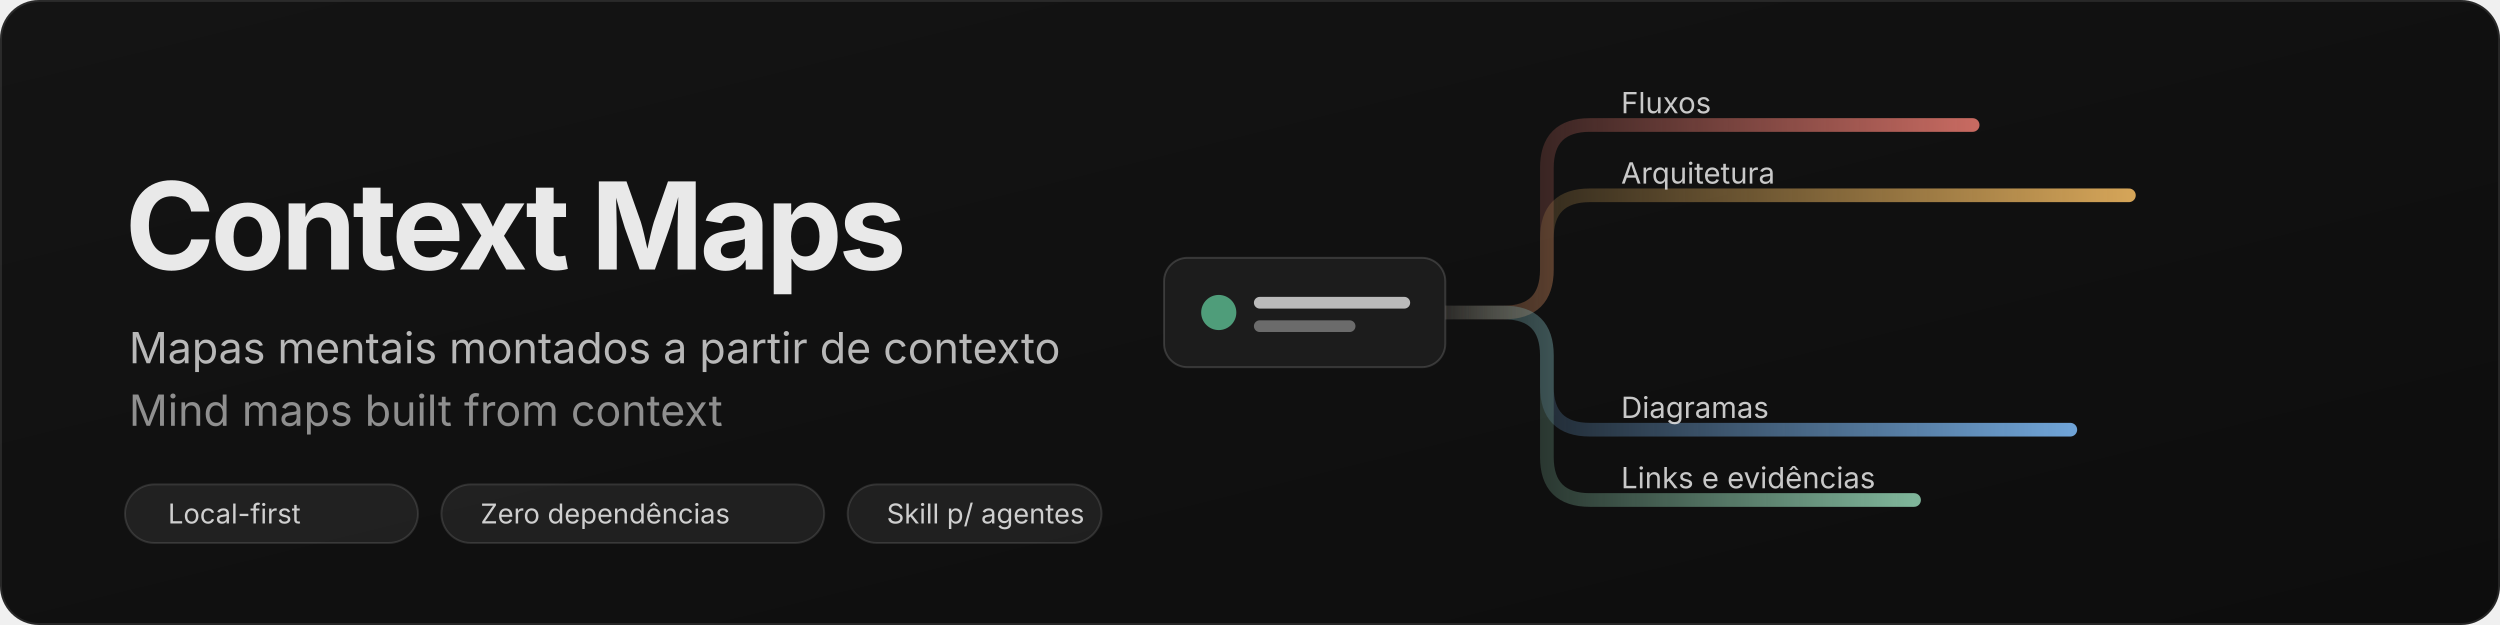
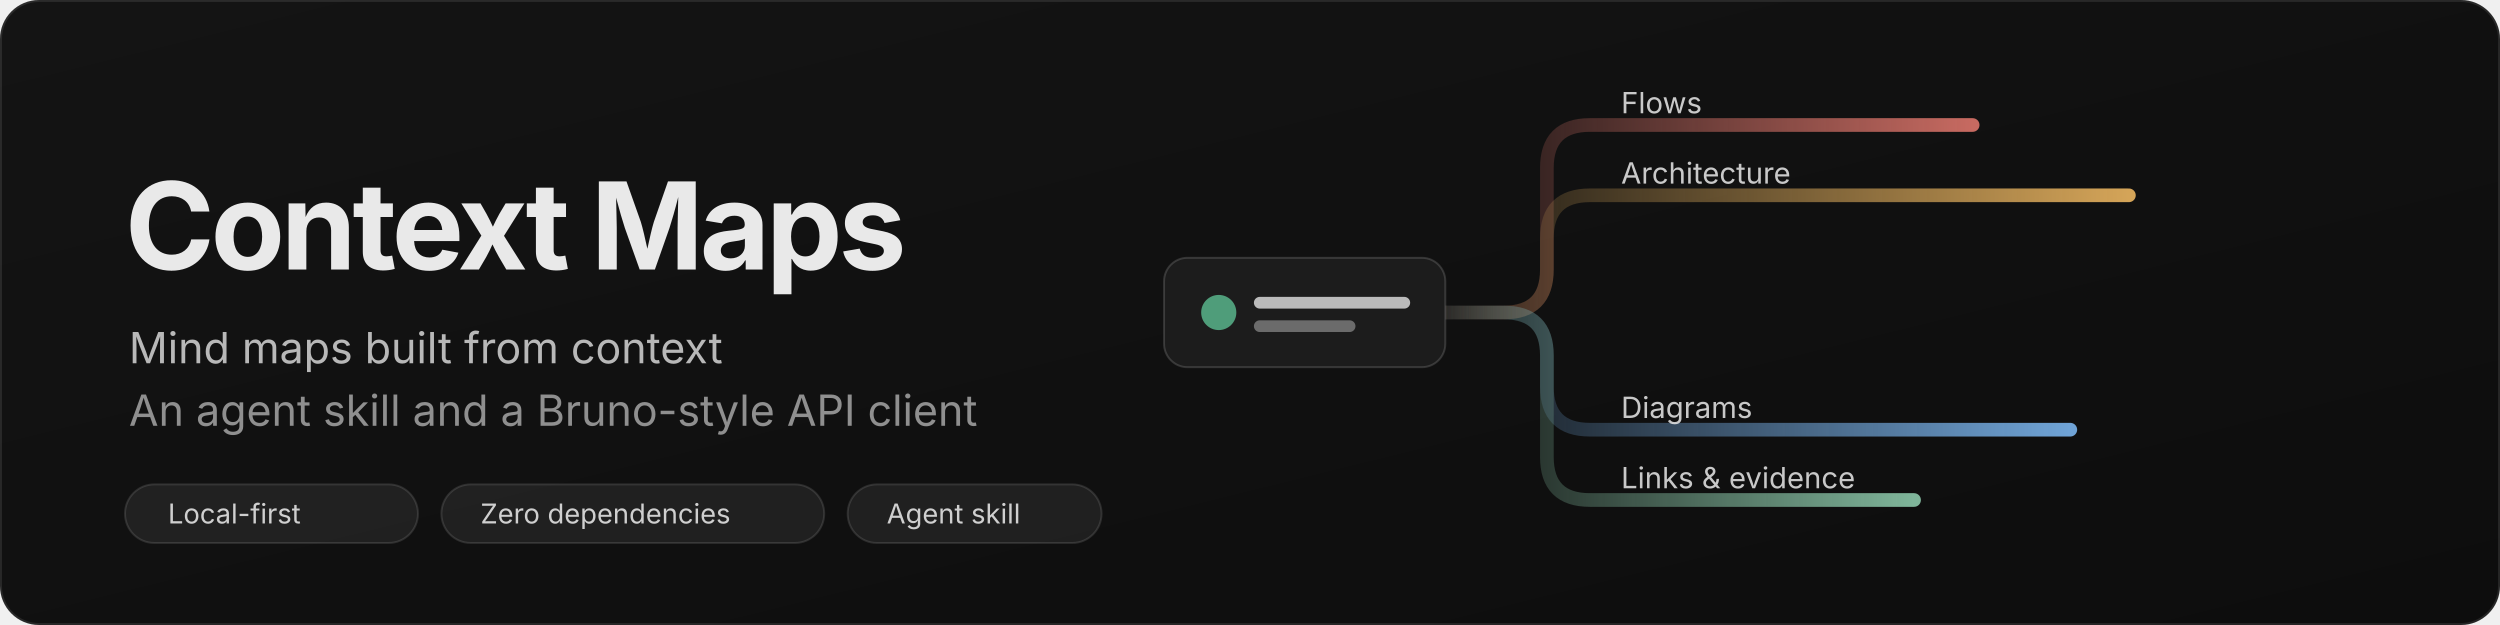
<svg xmlns="http://www.w3.org/2000/svg" width="1280" height="320" viewBox="0 0 1280 320" role="img" aria-labelledby="t d">
  <defs>
    <linearGradient id="bg" x1="0" y1="0" x2="1" y2="1">
      <stop offset="0" stop-color="#141414" />
      <stop offset="1" stop-color="#0d0d0d" />
    </linearGradient>
    <linearGradient id="g1" x1="0" x2="1">
      <stop offset="0" stop-color="#c76a61" stop-opacity=".05" />
      <stop offset="1" stop-color="#c76a61" />
    </linearGradient>
    <linearGradient id="g2" x1="0" x2="1">
      <stop offset="0" stop-color="#d4a458" stop-opacity=".05" />
      <stop offset="1" stop-color="#d4a458" />
    </linearGradient>
    <linearGradient id="g3" x1="0" x2="1">
      <stop offset="0" stop-color="#6fa3d6" stop-opacity=".05" />
      <stop offset="1" stop-color="#6fa3d6" />
    </linearGradient>
    <linearGradient id="g4" x1="0" x2="1">
      <stop offset="0" stop-color="#7fb59a" stop-opacity=".05" />
      <stop offset="1" stop-color="#7fb59a" />
    </linearGradient>
  </defs>
  <rect width="1280" height="320" rx="20" fill="url(#bg)" />
  <rect x=".5" y=".5" width="1279" height="319" rx="19.5" fill="none" stroke="#ffffff" stroke-opacity=".1" />
  <g fill="none" stroke-width="7" stroke-linecap="round">
    <path d="M740 160 H770 Q792 160 792 138 V86 Q792 64 814 64 H1010" stroke="url(#g1)" />
    <path d="M740 160 H770 Q792 160 792 138 V122 Q792 100 814 100 H1090" stroke="url(#g2)" />
    <path d="M740 160 H770 Q792 160 792 182 V198 Q792 220 814 220 H1060" stroke="url(#g3)" />
    <path d="M740 160 H770 Q792 160 792 182 V234 Q792 256 814 256 H980" stroke="url(#g4)" />
  </g>
  <g font-family="Inter,'Segoe UI',system-ui,sans-serif" fill="#e9e9e9">
    <rect x="596" y="132" width="144" height="56" rx="12" fill="#1c1c1c" stroke="#ffffff" stroke-opacity=".15" />
    <circle cx="624" cy="160" r="9" fill="#4f9d7a" />
    <rect x="642" y="152" width="80" height="6" rx="3" fill="#ffffff" fill-opacity=".7" />
    <rect x="642" y="164" width="52" height="6" rx="3" fill="#ffffff" fill-opacity=".35" />
-     <text x="830" y="58" font-size="15" opacity=".85">Fluxos</text>
-     <text x="830" y="94" font-size="15" opacity=".85">Arquitetura</text>
-     <text x="830" y="214" font-size="15" opacity=".85">Diagramas</text>
-     <text x="830" y="250" font-size="15" opacity=".85">Links e evidências</text>
+     <text x="830" y="58" font-size="15" opacity=".85">Flows</text>
+     <text x="830" y="94" font-size="15" opacity=".85">Architecture</text>
+     <text x="830" y="214" font-size="15" opacity=".85">Diagrams</text>
+     <text x="830" y="250" font-size="15" opacity=".85">Links &amp; evidence</text>
    <text x="64" y="138" font-size="62" font-weight="700" letter-spacing="-2">Context Maps</text>
-     <text x="66" y="186" font-size="22" fill="#b8b8b8">Mapas mentais montados a partir de contexto</text>
-     <text x="66" y="218" font-size="22" fill="#8f8f8f">Mind maps built from context</text>
+     <text x="66" y="186" font-size="22" fill="#b8b8b8">Mind maps built from context</text>
+     <text x="66" y="218" font-size="22" fill="#8f8f8f">An agent skill and a Bruno-style API client</text>
    <g font-size="14" fill="#cfcfcf">
      <rect x="64" y="248" width="150" height="30" rx="15" fill="#ffffff" fill-opacity=".07" stroke="#ffffff" stroke-opacity=".12" />
      <text x="86" y="268">Local-first</text>
      <rect x="226" y="248" width="196" height="30" rx="15" fill="#ffffff" fill-opacity=".07" stroke="#ffffff" stroke-opacity=".12" />
-       <text x="246" y="268">Zero dependências</text>
+       <text x="246" y="268">Zero dependencies</text>
      <rect x="434" y="248" width="130" height="30" rx="15" fill="#ffffff" fill-opacity=".07" stroke="#ffffff" stroke-opacity=".12" />
-       <text x="454" y="268">Skill p/ agentes</text>
+       <text x="454" y="268">Agent skill</text>
    </g>
  </g>
</svg>
